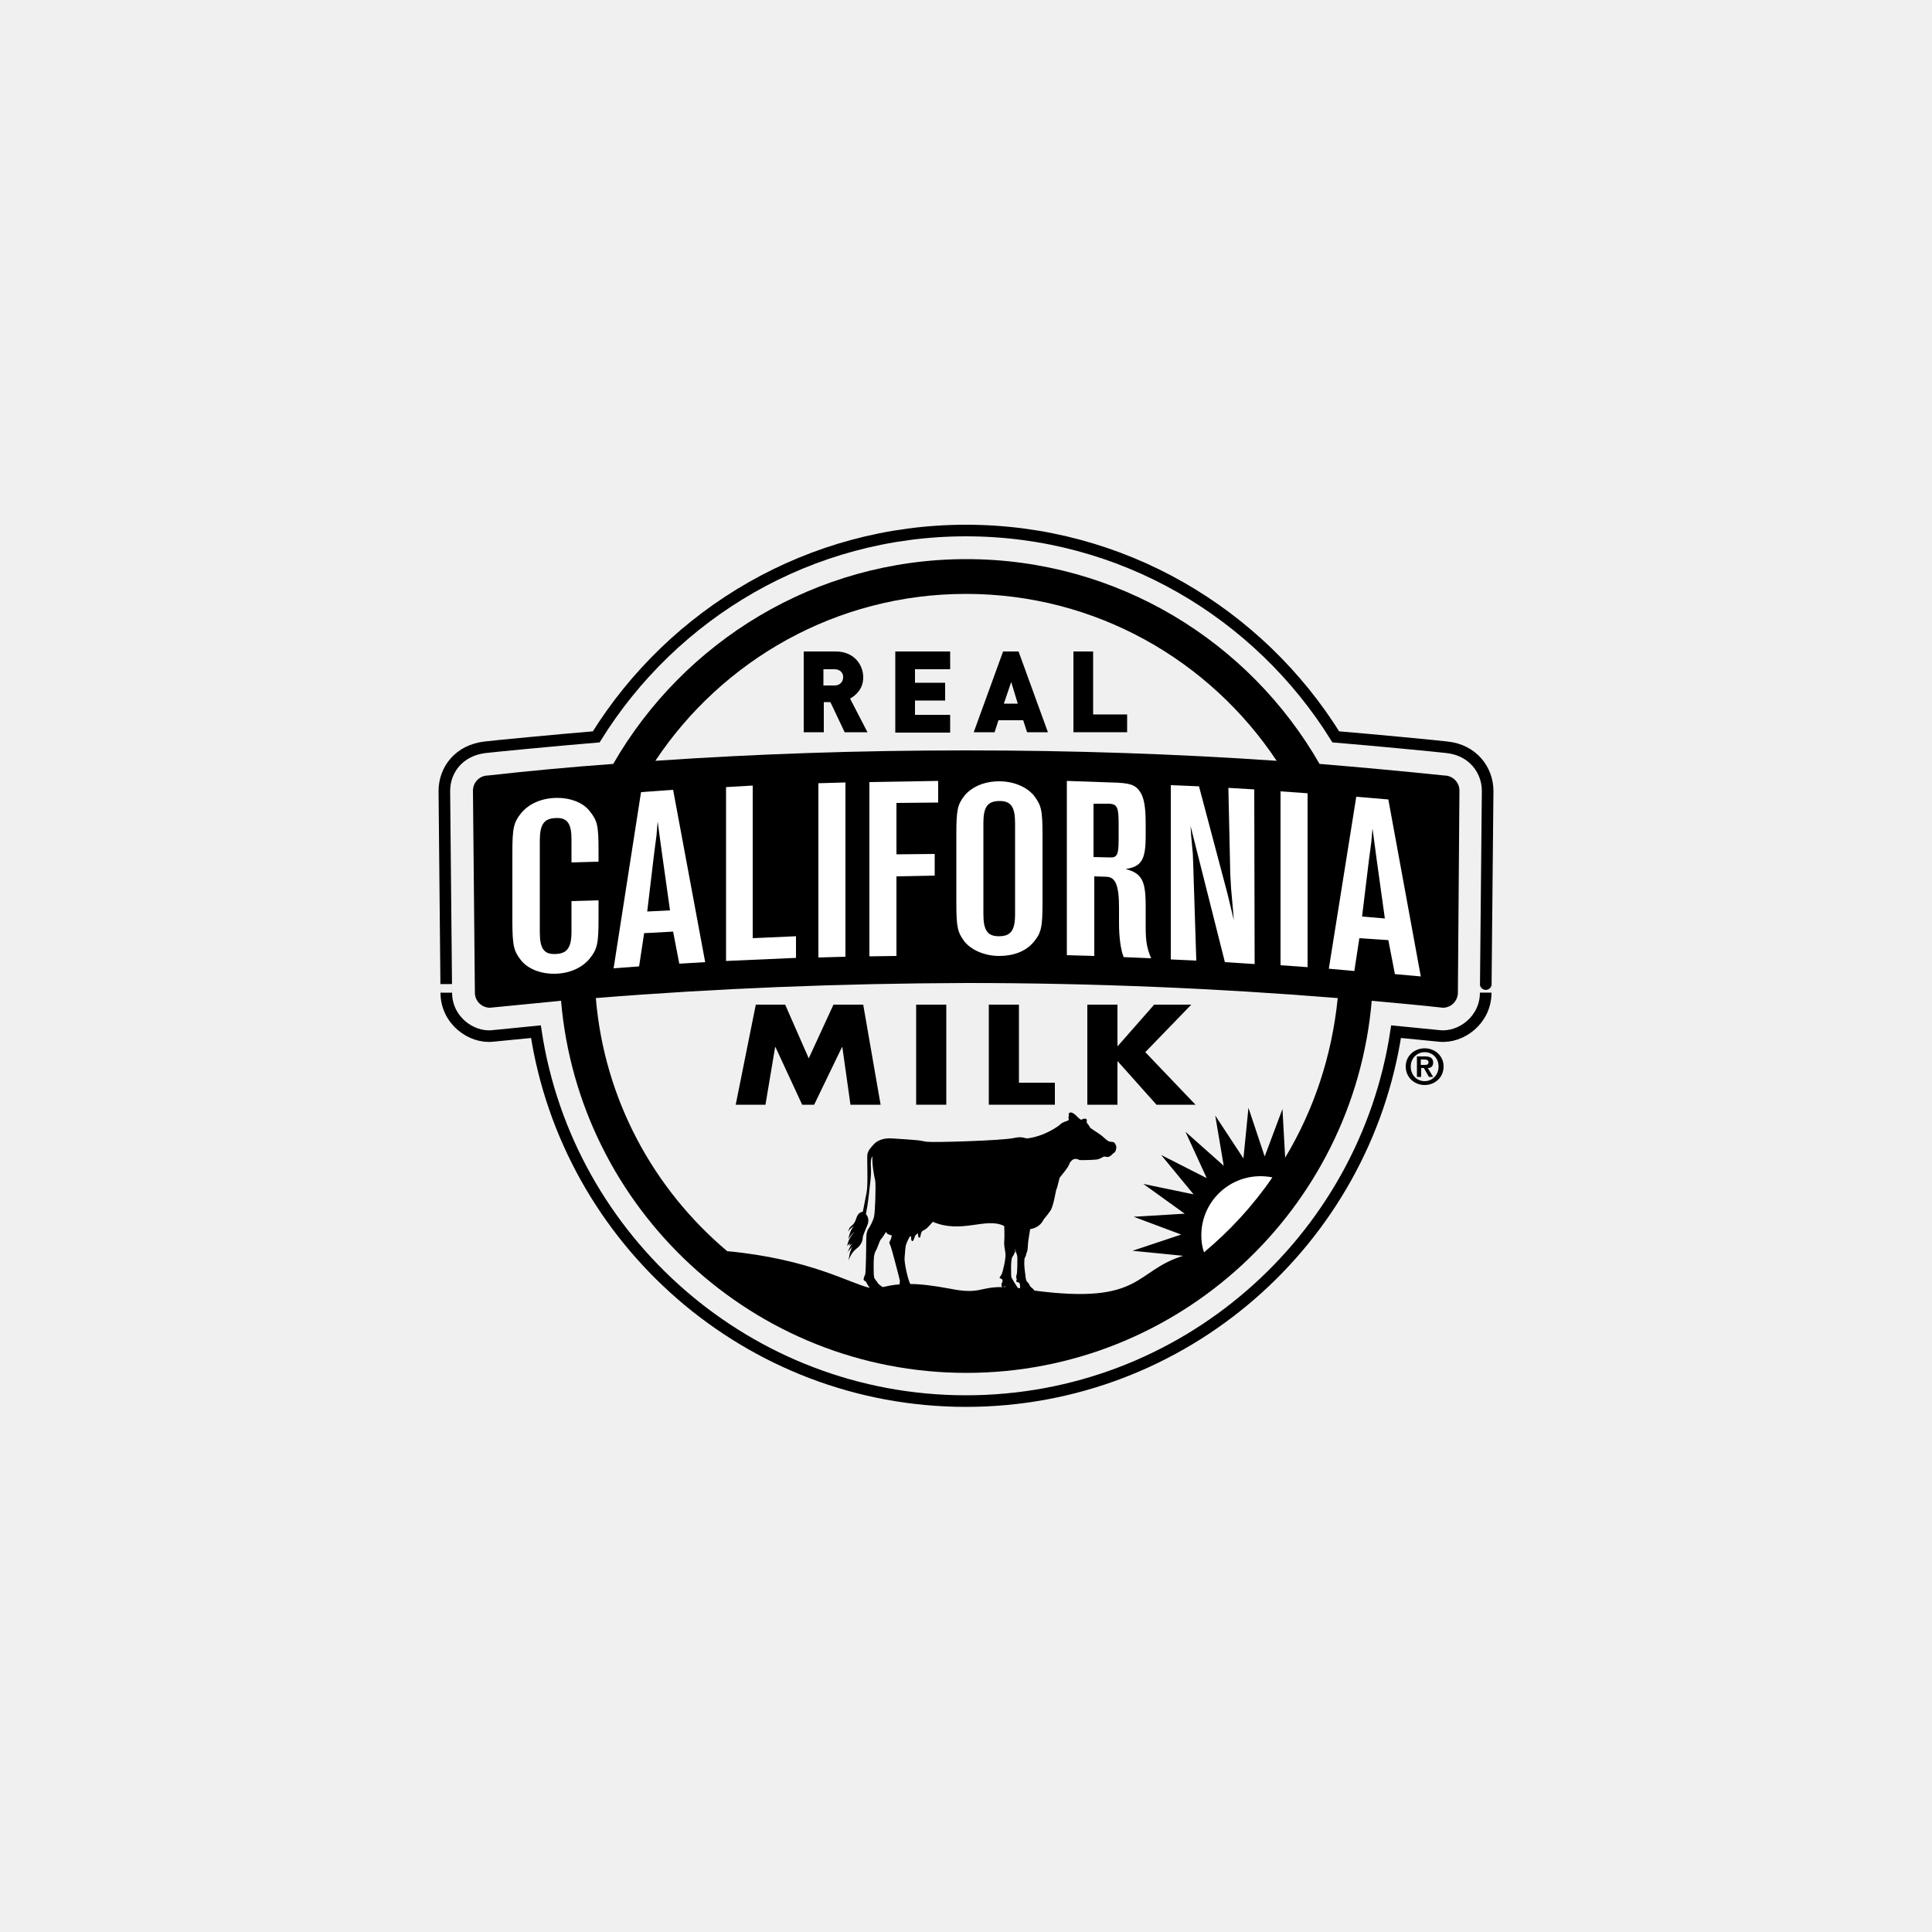
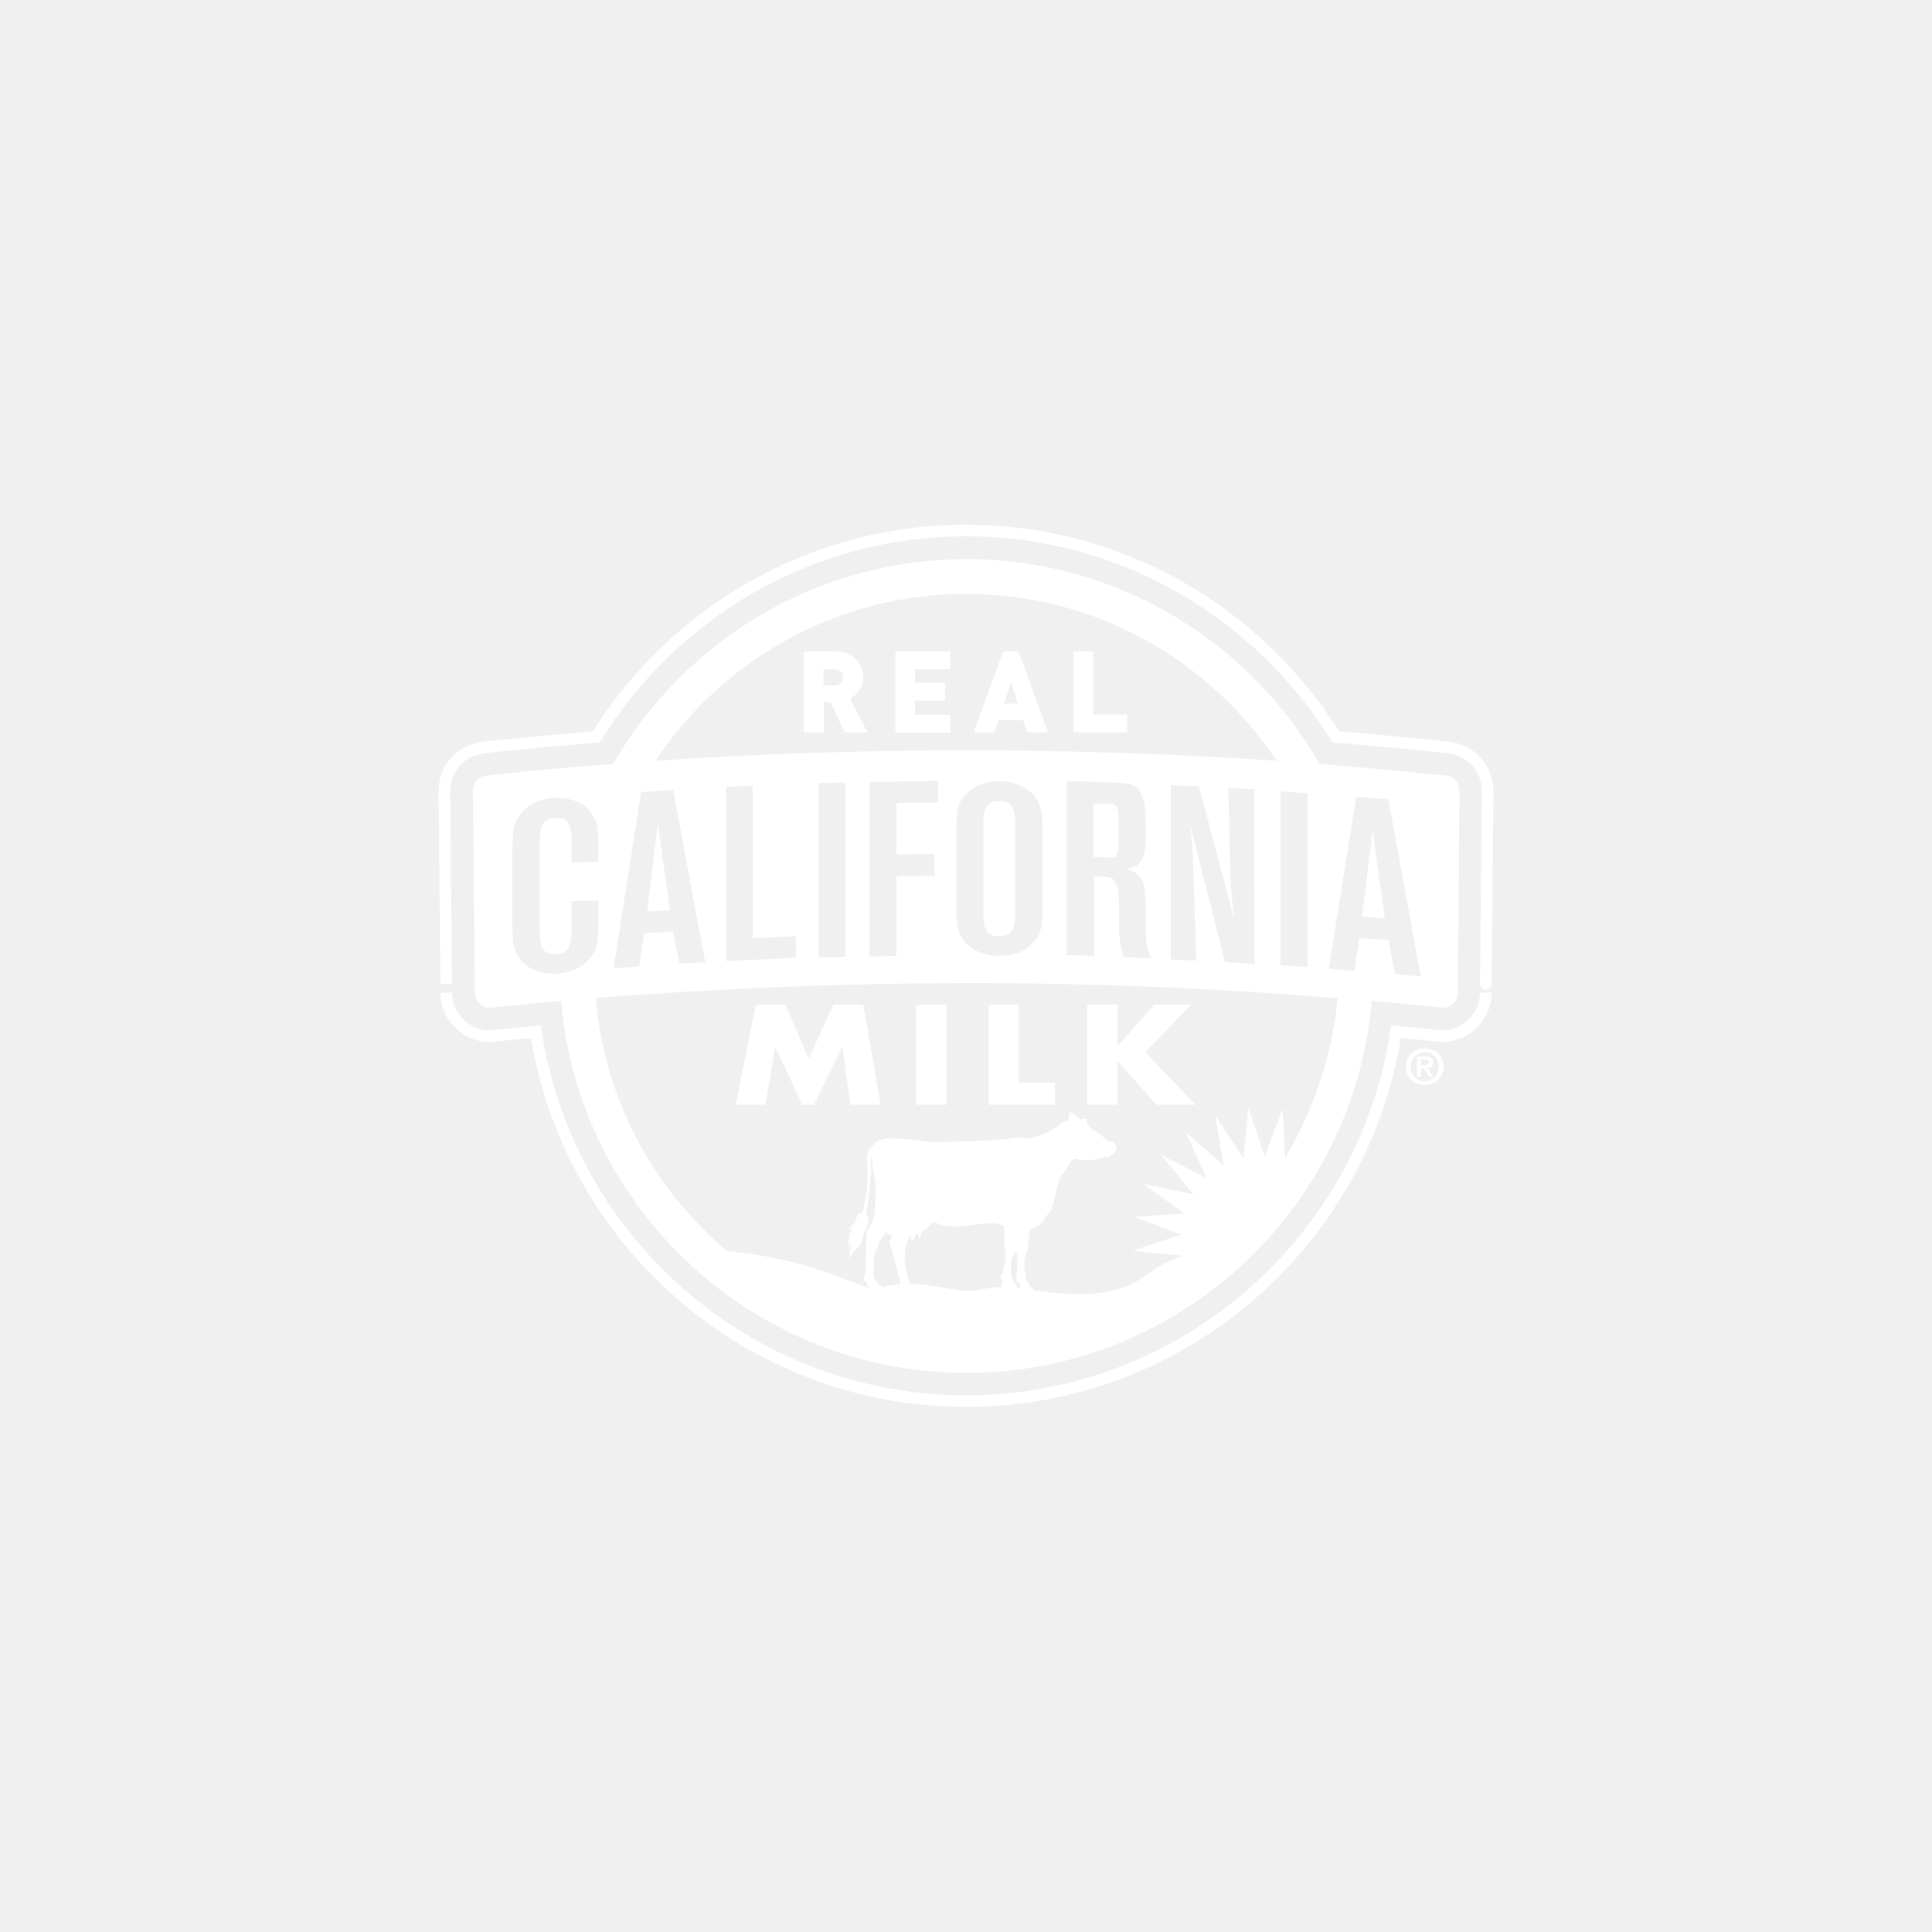
- <svg xmlns="http://www.w3.org/2000/svg" version="1.1" x="0px" y="0px" viewBox="0 0 500 500" style="enable-background:new 0 0 500 500;" xml:space="preserve">
+ <svg xmlns="http://www.w3.org/2000/svg" version="1.1" id="Layer_1" x="0px" y="0px" viewBox="-133 135 500 500" style="enable-background:new -133 135 500 500;" xml:space="preserve">
  <style type="text/css">
- 	.st0{fill-rule:evenodd;clip-rule:evenodd;}
- 	.st1{fill-rule:evenodd;clip-rule:evenodd;fill:#FFFFFF;}
- 	.st2{fill:none;stroke:#000000;stroke-width:3;}
- 	.st3{fill:#FFFFFF;}
- 	.st4{fill:none;}
- 	.st5{clip-path:url(#SVGID_2_);}
- 	.st6{fill-rule:evenodd;clip-rule:evenodd;fill:none;}
- 	.st7{enable-background:new    ;}
- 	.st8{stroke:#FFFFFF;stroke-width:0.45;stroke-miterlimit:3.864;}
- 	.st9{fill:#424242;}
- 	.st10{display:none;}
- 	.st11{fill:#E8E8E8;}
- 	.st12{fill:#B2B2B2;}
- 	.st13{fill:#262626;}
- 	.st14{fill:#C2C2C2;}
- 	.st15{fill:#383838;}
- 	.st16{fill:#FFFFFF;stroke:#000000;stroke-width:0.7;stroke-linecap:round;stroke-linejoin:round;}
- 	.st17{fill:#FFFFFF;stroke:#000000;stroke-width:1.5;stroke-linecap:round;stroke-linejoin:round;}
- 	.st18{fill:#FFFFFF;stroke:#000000;stroke-width:0.7;}
- 	.st19{fill:#BABABA;}
- 	.st20{fill:#939393;}
- 	.st21{fill:#E6E6E6;}
- 	.st22{fill:#545454;}
- 	.st23{filter:url(#Adobe_OpacityMaskFilter);}
- 	.st24{mask:url(#SVGID_3_);}
- 	.st25{fill:url(#SVGID_4_);}
- 	.st26{opacity:0.42;fill:url(#SVGID_5_);}
- 	.st27{fill:none;stroke:#FFFFFF;stroke-width:2;}
- 	.st28{fill:#FFFFFF;stroke:#000000;stroke-width:0.25;stroke-miterlimit:10;}
- 	.st29{fill:none;stroke:#000000;stroke-miterlimit:10;}
- 	.st30{fill:#F5F5F5;}
- 	.st31{fill:#FAFAFA;}
- 	.st32{fill:#ECECEC;}
- 	.st33{fill:#C1C1C1;}
- 	.st34{fill:#A5A5A5;}
- 	.st35{fill:#C3C3C3;}
- 	.st36{fill:#D0D0D0;}
- 	.st37{fill:#8C8C8C;}
- 	.st38{fill:#C0C0C0;}
- 	.st39{fill:#C5C5C5;}
- 	.st40{fill:#CBCBCB;}
- 	.st41{fill:#C9C9C9;}
- 	.st42{fill:#BFBFBF;}
- 	.st43{fill:#BDBDBD;}
- 	.st44{fill:#BCBCBC;}
- 	.st45{fill:#B9B9B9;}
- 	.st46{fill:#B8B8B8;}
- 	.st47{fill:#8B8B8B;}
- 	.st48{fill:#FCFCFC;}
- 	.st49{fill:#F7F7F7;}
- 	.st50{fill:#ADADAD;}
- 	.st51{fill:#CCCCCC;}
- 	.st52{fill:#E1E1E1;}
- 	.st53{fill:#D8D8D8;}
- 	.st54{fill:#CECECE;}
- 	.st55{fill:#EBEBEB;}
- 	.st56{fill:#CFCFCF;}
- 	.st57{fill:#A8A8A8;}
- 	.st58{fill:#A0A0A0;}
- 	.st59{fill:#AFAFAF;}
- 	.st60{fill:#B6B6B6;}
- 	.st61{fill:#ABABAB;}
- 	.st62{fill:#8A8A8A;}
- 	.st63{fill:#C6C6C6;}
- 	.st64{fill:#191919;}
- 	.st65{fill:#818181;}
- 	.st66{fill:#DEDEDE;}
- 	.st67{fill:#F1F1F1;}
- 	.st68{fill:#B7B7B7;}
- 	.st69{fill:#5A5A5A;}
- 	.st70{fill:#B5B5B5;}
- 	.st71{fill:#AAAAAA;}
- 	.st72{fill:#212121;}
- 	.st73{fill:#B1B1B1;}
- 	.st74{fill:#5B5B5B;}
- 	.st75{fill:#595959;}
- 	.st76{fill:#F8F8F8;}
- 	.st77{fill:#858585;}
- 	.st78{fill:#696969;}
- 	.st79{fill:#7C7C7C;}
- 	.st80{fill:#666666;}
- 	.st81{fill:#6F6F6F;}
- 	.st82{fill:#A2A2A2;}
- 	.st83{fill:#494949;}
- 	.st84{fill:#D4D4D4;}
- 	.st85{fill:#757575;}
- 	.st86{fill:#3E3E3E;}
- 	.st87{fill:#EDEDED;}
- 	.st88{fill:#111111;}
- 	.st89{fill:#F2F2F2;}
- 	.st90{fill:#FEFEFE;}
- 	.st91{fill:#898989;}
- 	.st92{fill:#040404;}
- 	.st93{fill:#8E8E8E;}
- 	.st94{fill:#080808;}
- 	.st95{fill:#8D8D8D;}
- 	.st96{fill:#929292;}
- 	.st97{fill:#8F8F8F;}
- 	.st98{fill:#242424;}
- 	.st99{fill:#2F2F2F;}
- 	.st100{fill:#181818;}
- 	.st101{fill:#3A3A3A;}
- 	.st102{fill:#A6A6A6;}
- 	.st103{fill:#141414;}
- 	.st104{fill:#B4B4B4;}
- 	.st105{fill:#787878;}
- 	.st106{fill:#585858;}
- 	.st107{fill:#1B1B1B;}
- 	.st108{fill:#4C4C4C;}
- 	.st109{fill:#CDCDCD;}
- 	.st110{fill:#7B7B7B;}
- 	.st111{fill:#888888;}
- 	.st112{fill:#161616;}
- 	.st113{fill:#636363;}
- 	.st114{fill:#515151;}
- 	.st115{fill:#151515;}
- 	.st116{fill:#1F1F1F;}
- 	.st117{fill:#0C0C0C;}
- 	.st118{fill:#838383;}
- 	.st119{fill:#444444;}
- 	.st120{fill:#101010;}
- 	.st121{fill:#010101;}
- 	.st122{fill:#282828;}
- 	.st123{fill:#5D5D5D;}
- 	.st124{fill:#828282;}
- 	.st125{fill:#7E7E7E;}
- 	.st126{fill:#727272;}
- 	.st127{fill:#555555;}
- 	.st128{fill:#2A2A2A;}
- 	.st129{fill:#434343;}
- 	.st130{fill:#5F5F5F;}
- 	.st131{fill:#878787;}
- 	.st132{fill:#4B4B4B;}
- 	.st133{fill:#767676;}
- 	.st134{fill:#BBBBBB;}
- 	.st135{fill:#050505;}
- 	.st136{fill:#0B0B0B;}
- 	.st137{fill:#252525;}
- 	.st138{fill:#808080;}
- 	.st139{fill:#969696;}
- 	.st140{fill:#737373;}
- 	.st141{fill:#3D3D3D;}
- 	.st142{fill:#5E5E5E;}
- 	.st143{fill:#484848;}
- 	.st144{fill:#232323;}
- 	.st145{fill:#747474;}
- 	.st146{fill:#505050;}
- 	.st147{fill:#454545;}
- 	.st148{fill:#171717;}
- 	.st149{fill:#7F7F7F;}
- 	.st150{fill:#3C3C3C;}
- 	.st151{fill:#B0B0B0;}
- 	.st152{fill:#A9A9A9;}
- 	.st153{fill:#222222;}
- 	.st154{fill:#575757;}
- 	.st155{fill:#4A4A4A;}
- 	.st156{fill:#7A7A7A;}
- 	.st157{fill:#404040;}
- 	.st158{fill:#646464;}
- 	.st159{fill:#1A1A1A;}
- 	.st160{fill:#303030;}
- 	.st161{fill:#343434;}
- 	.st162{fill:#979797;}
- 	.st163{fill:#DDDDDD;}
- 	.st164{fill:#CACACA;}
- 	.st165{fill:#D3D3D3;}
- 	.st166{fill:#ACACAC;}
- 	.st167{fill:#AEAEAE;}
- 	.st168{fill:#999999;}
- 	.st169{fill:#676767;}
- 	.st170{fill:#292929;}
- 	.st171{fill:#9E9E9E;}
- 	.st172{fill:#9A9A9A;}
- 	.st173{fill:#464646;}
- 	.st174{fill:#474747;}
- 	.st175{fill:#202020;}
- 	.st176{fill:#323232;}
- 	.st177{fill:#4E4E4E;}
- 	.st178{fill:#9D9D9D;}
- 	.st179{fill:#C7C7C7;}
- 	.st180{fill:#3B3B3B;}
- 	.st181{fill:#C8C8C8;}
- 	.st182{fill:#D2D2D2;}
- 	.st183{fill:#BEBEBE;}
- 	.st184{fill:#C4C4C4;}
- 	.st185{fill:#717171;}
- 	.st186{fill:#020202;}
- 	.st187{fill:#606060;}
- 	.st188{fill:#414141;}
- 	.st189{fill:#6B6B6B;}
- 	.st190{fill:#5C5C5C;}
- 	.st191{fill:#2E2E2E;}
- 	.st192{fill:#909090;}
- 	.st193{fill:#2C2C2C;}
- 	.st194{fill:#686868;}
- 	.st195{fill:#070707;}
- 	.st196{fill:#4D4D4D;}
- 	.st197{fill:#9C9C9C;}
- 	.st198{fill:#949494;}
- 	.st199{fill:#6C6C6C;}
- 	.st200{fill:#363636;}
- 	.st201{display:inline;}
- 	.st202{fill-rule:evenodd;clip-rule:evenodd;fill:#1683C6;}
+ 	.st0{fill:none;stroke:#FFFFFF;stroke-width:3;}
+ 	.st1{fill:#FFFFFF;}
</style>
-   <g id="Layer_1">
+   <g id="Layer_1_1_">
    <g>
-       <path class="st2" d="M250,362.6c-56.3,0-103.1-41.6-111.3-95.6c-3.7,0.4-7.5,0.7-11.2,1.1c-5.6,0.6-12-4.1-12-11.2    c0,0.1-0.5-52.2-0.5-52.2c0-5.5,3.8-10.5,10.5-11.3c1.4-0.2,19.1-1.9,28.8-2.7c19.9-32,55.3-53.4,95.7-53.4s75.8,21.4,95.7,53.4    c9.7,0.8,27.4,2.5,28.8,2.7c6.6,0.7,10.5,5.8,10.5,11.3c0,0-0.5,52.3-0.5,52.2c0,7.1-6.4,11.8-12,11.2c-3.7-0.4-7.4-0.7-11.2-1.1    C353.1,321.1,306.3,362.6,250,362.6z" />
+       <path class="st0" d="M117,497.6C60.7,497.6,13.9,456,5.7,402c-3.7,0.4-7.5,0.7-11.2,1.1c-5.6,0.6-12-4.1-12-11.2    c0,0.1-0.5-52.2-0.5-52.2c0-5.5,3.8-10.5,10.5-11.3c1.4-0.2,19.1-1.9,28.8-2.7c19.9-32,55.3-53.4,95.7-53.4s75.8,21.4,95.7,53.4    c9.7,0.8,27.4,2.5,28.8,2.7c6.6,0.7,10.5,5.8,10.5,11.3c0,0-0.5,52.3-0.5,52.2c0,7.1-6.4,11.8-12,11.2c-3.7-0.4-7.4-0.7-11.2-1.1    C220.1,456.1,173.3,497.6,117,497.6z" />
      <g>
        <g>
          <g>
-             <path d="M195.6,260h7.6l6.1,13.9l6.4-13.9h7.7l4.5,25.9h-7.8L218,271h-0.1l-7.2,14.9h-3.1l-6.9-14.9h-0.1l-2.5,14.9h-7.7       L195.6,260z" />
-             <path d="M244.9,285.9h-7.8V260h7.8V285.9z" />
-             <path d="M263.7,280.2h9.3v5.7h-17.1V260h7.8V280.2z" />
-             <path d="M298.7,260h9.6l-11.9,12.3l13,13.6h-10.1l-10-11.2h-0.1v11.2h-7.8V260h7.8v10.7h0.1L298.7,260z" />
+             <path class="st1" d="M62.6,395h7.6l6.1,13.9l6.4-13.9h7.7l4.5,25.9h-7.8L85,406h-0.1l-7.2,14.9h-3.1L67.7,406h-0.1l-2.5,14.9       h-7.7L62.6,395z" />
+             <path class="st1" d="M111.9,420.9h-7.8V395h7.8V420.9z" />
+             <path class="st1" d="M130.7,415.2h9.3v5.7h-17.1V395h7.8L130.7,415.2L130.7,415.2z" />
+             <path class="st1" d="M165.7,395h9.6l-11.9,12.3l13,13.6h-10.1l-10-11.2h-0.1v11.2h-7.8V395h7.8v10.7h0.1L165.7,395z" />
          </g>
          <g>
-             <path d="M218.6,189.5l-3.7-7.8h-1.7v7.8H208v-20.9h8.3c4.6,0,7.1,3.3,7.1,6.7c0,2.9-1.8,4.6-3.4,5.5l4.5,8.7H218.6z M216,173.2       h-2.9v4.2h2.9c1.4,0,2.2-1,2.2-2.1C218.3,174.2,217.4,173.2,216,173.2z" />
-             <path d="M231.7,189.5v-20.9h14.2v4.6h-9.1v3.5h7.8v4.6h-7.8v3.7h9.1v4.6H231.7z" />
-             <path d="M265.8,189.5l-1-3.1h-6.4l-1,3.1H252l7.6-20.9h4l7.6,20.9H265.8z M261.7,176.5l-1.9,5.6h3.6L261.7,176.5z" />
-             <path d="M277.8,189.5v-20.9h5.1v16.3h8.8v4.6H277.8z" />
-           </g>
-           <path d="M377.7,204.6c0-2.2-1.8-3.9-3.9-3.9l0,0c-10.6-1.1-21.4-2.1-32.3-3c-18.2-31.7-52.3-53-91.4-53      c-39.1,0-73.2,21.4-91.4,53c-11,0.8-21.8,1.8-32.4,3v0c-2.2,0-3.9,1.8-3.9,3.9l0,0l0.5,52.3l0,0c0,2.2,1.8,3.9,3.9,3.9l0,0      c6.1-0.6,12.2-1.2,18.4-1.8c4.6,53.9,49.9,96.3,104.9,96.3c55,0,100.3-42.4,104.9-96.3c6.2,0.6,12.3,1.1,18.4,1.8l0,0      c2.2,0,3.9-1.8,3.9-3.9c0,0,0,0,0,0L377.7,204.6L377.7,204.6z M250,153.7c33.6,0,63.1,17.2,80.4,43.2c-26-1.8-52.9-2.7-80.4-2.7      c-27.5,0-54.3,0.9-80.4,2.7C186.9,170.9,216.4,153.7,250,153.7z M232.8,332.4c-1.9,0.1-3.3,0.5-4.4,0.7c-0.5-0.4-1.1-0.8-1.2-1      c-0.2-0.4-0.6-0.8-0.9-1.3c-0.2-0.5-0.2-1.9-0.2-2.8c0-2.3,0-3.3,0.6-4.4c0.4-0.6,0.9-2.5,1.3-2.9c0.4-0.4,1.3-1.9,1.3-1.9      c0.4,0.9,1,0.6,1.5,1c0,0-0.2,1-0.5,1.4c-0.3,0.4,0,0.8,0.2,1.3c0.2,0.4,2.4,8.8,2.4,9C232.9,331.7,232.8,332.1,232.8,332.4z       M259.3,333c0.1,0,0.1,0.1,0.2,0.1c-6.1-0.1-5.8,2-13.7,0.4c-4.3-0.8-7.6-1.2-10.2-1.2c-0.6-0.9-1.6-5.5-1.5-6.7      c0.1-1.1,0.2-2.7,0.3-3.1c0-0.4,0.8-2.1,1-2.4c0.2-0.3,0.4-0.2,0.4,0.1c0,0.4,0,0.9,0.3,1c0.3,0.1,0.6-1,0.7-1.3      c0.1-0.3,0.7-0.7,0.7-0.7c0.2,0.2,0,1.1,0.4,1.1c0.2,0,0.3-0.2,0.3-0.4c0.3-1.2,0.2-1.2,1.2-1.7c0.6-0.3,2-2,2-2      c7.5,3.2,13.8-1.3,18.5,1.1c0,0,0.1,2.9,0,3.9c-0.1,1,0.1,1.8,0.3,3.1c0.2,1.3-0.7,5-1,5.5c-0.2,0.5-0.5,0.6-0.5,0.9      c0,0.2,0.5,0.1,0.7,0.5c0.2,0.4-0.1,0.8-0.2,1C259.2,332.4,259.1,332.7,259.3,333z M259.7,333c0.2,0,0.3-0.1,0.4-0.1      c0.1,0,0.1,0.1,0.2,0.1C260.1,333.1,259.9,333.1,259.7,333z M263.4,333.3c-0.4-0.7-1.7-2.5-1.7-3c0-0.5-0.2-4.2,0.3-5      c0.4-0.5,0.6-1.2,0.8-1.5c-0.1-0.1-0.1-0.2-0.2-0.3h0.3c0,0,0,0.1-0.1,0.3c0.2,0.4,0.5,1,0.5,1.8c0,0.8,0,3.8-0.2,4.3      c-0.2,0.5-0.1,0.8,0,1c0.1,0.2-0.1,0.5-0.1,0.7c0,0.2,0.5,0.2,0.8,0.4c0.2,0.2,0.2,1,0.2,1.4c0,0,0,0,0,0      C263.8,333.4,263.6,333.3,263.4,333.3z M332.6,299.6l-0.7-12.6l-4.6,12.3l-4.2-12.6l-1.3,13.1l-7.3-11.1l2.2,13l-9.9-8.8l5.5,12      l-11.8-6l8.4,10.2l-13-2.7l10.7,7.7l-13.2,0.8l12.3,4.6l-12.6,4.2l13.1,1.3c-12.7,3.9-10.4,12.7-38.5,9c-0.1-0.3-0.8-0.8-1-1      c-0.2-0.2-0.4-0.9-0.8-1.2c-0.3-0.2-0.5-1.1-0.5-1.5c0-0.4-0.4-2.3-0.3-3.8c0-0.5,0-0.9,0.3-1.3c0.2-0.4,0.1-0.6,0.3-1      c0.2-0.4,0.3-1.1,0.3-1.8c0-0.8,0.6-4.3,0.6-4.3c1.4-0.2,2.8-1,3.5-2.5c0.1-0.2,0.8-0.9,1.7-2.2c0.9-1.3,1.4-5.2,1.6-5.6      c0.2-0.3,0.7-2.6,0.8-2.9c0.1-0.3,1.4-1.7,2.1-2.8c0.7-1.1,0.3-1,1-1.7c0.7-0.8,1.8-0.4,2-0.2c0.3,0.1,4.5,0,4.9-0.2      c0.5-0.1,1.4-0.7,1.6-0.7s0.7,0.2,1,0.1c0.4,0,1-0.6,1.2-0.8c0.1-0.2,0.3-0.2,0.5-0.4c0.2-0.2,0.4-0.8,0.4-1.3      c0-0.5-0.4-1.2-0.7-1.3c-0.2-0.1-0.9-0.1-1.2-0.2c-0.3-0.1-1-0.7-1.9-1.5c-0.9-0.7-2.9-1.9-3-2.1c-0.5-1-0.7-0.9-0.8-1.2      c-0.2-0.4,0.1-0.6-0.1-0.9c-0.3-0.5-1.4,0.1-1.4,0.1c-0.1,0-0.9-0.6-1.2-1c-0.4-0.4-1-0.9-1.5-0.9c-0.4,0-0.6,0.3-0.5,0.7      c0.1,0.5-0.2,0.5-0.1,0.7c0.1,0.2,0.2,0.5-0.1,0.7c-0.4,0.2-1.2,0.3-1.9,0.9c-0.6,0.6-4.1,3.1-8.5,3.7c-0.8,0.1-1.3-0.6-3.5-0.1      c-3.2,0.7-20.7,1.2-22.4,1l-0.1,0c-0.5,0-1.7-0.4-3.6-0.5c-1.9-0.1-4.9-0.4-6.3-0.4c-2,0-3.5,0.9-4.1,1.7      c-0.5,0.6-1.2,1.2-1.5,2.3c-0.2,0.8,0.2,7.5-0.2,9.9c-0.3,1.5-1,5.1-1,5.1c-0.3,0.1-1.2,0.1-1.7,1.7c-0.5,1.7-1.2,1.8-1.6,2.3      c-0.4,0.5-0.5,1.3-0.5,1.3c0.2-0.7,1.1-1.4,1.5-1.6c-0.7,0.6-1.4,2.6-1.4,3.4c0.3-0.8,1.2-1.7,1.5-1.8c-0.9,0.8-1.8,2.5-1.8,3.6      c0.2-0.3,0.6-0.8,0.6-0.8c0,0.2-0.1,0.7-0.1,0.7c0.3-0.2,0.8-0.6,0.8-0.6c-0.8,0.9-1.3,2.5-1.3,2.5c0.3-0.8,1.3-1.6,1.3-1.6      c-0.7,0.9-1,3.5-1,3.5c0.1-0.4,0.8-2.1,2-3c1.6-1.2,1.7-2.6,1.7-3.1c0.1-0.5,0.5-1.4,1.2-3.1c0.7-1.7-0.4-2.8-0.4-2.8      c0.2-1,0.5-2.6,0.8-5.4c0.3-2.7,0.6-4.4,0.5-6.5c-0.2-2.8,0.4-3,0.4-3c-0.2,1.5,0.4,5.1,0.7,6.2c0.2,1.1,0,8.2-0.3,9.4      c-0.3,1.2-1.1,2.6-1.5,3.2c-0.4,0.6-0.5,1.4-0.5,2.3c0,0.9-0.1,9.2-0.3,9.5c-0.2,0.3-0.4,0.9-0.4,1.2c0,0.4,0.5,0.4,0.6,0.6      c0.1,0.2,0.5,1,1,1.6c-5-1.1-15.5-7.5-36.9-9.5c-19-16-31.8-39.2-34-65.5c30.9-2.5,63-3.8,96-3.9c33,0,65.1,1.4,96,3.9      C344.7,273.3,340,287.3,332.6,299.6z" />
-           <g>
-             <path class="st3" d="M154.9,237.6c0,6.6-0.3,8-2.3,10.5c-2,2.4-5.2,3.8-8.8,3.9c-3.6,0.1-7-1.1-8.9-3.4       c-1.9-2.4-2.3-3.7-2.3-10.3v-17.5c0-6.5,0.3-7.9,2.3-10.4c2-2.4,5.2-3.8,8.9-3.9c3.6-0.1,7,1.1,8.8,3.4c2,2.5,2.3,3.7,2.3,10.3       v2.8l-7,0.2v-6c0-4.1-1.1-5.6-4-5.5c-3.1,0.1-4.2,1.6-4.2,5.9v23.7c0,4.2,1.1,5.7,4,5.6c3.1-0.1,4.2-1.6,4.2-5.9v-7.8l7-0.2       V237.6z" />
-             <path class="st3" d="M166.7,241.5l-1.3,8.6l-6.6,0.5l7.1-45.6l8.3-0.6l8.3,44.6l-6.7,0.4l-1.6-8.3L166.7,241.5z M171.3,220.7       l-0.6-4.4l-0.5-3.7l-0.3,3.6l-0.6,4.6l-1.8,15.1l5.9-0.3L171.3,220.7z" />
-             <polygon class="st3" points="194.8,242.8 206,242.3 206,247.9 187.9,248.7 187.9,203.7 194.8,203.3      " />
-             <polygon class="st3" points="218.8,247.6 211.8,247.8 211.8,202.7 218.8,202.5      " />
-             <polygon class="st3" points="232,226.8 232,247.4 225,247.5 225,202.4 242.8,202.1 242.8,207.7 232,207.8 232,221.1 241.9,221        241.9,226.6      " />
-             <path class="st3" d="M269.8,233.4c0,6.6-0.3,8-2.3,10.4c-2,2.4-5.2,3.6-8.9,3.6c-3.6,0-7-1.4-8.9-3.6       c-1.9-2.5-2.2-3.8-2.2-10.3v-17.4c0-6.6,0.3-7.9,2.2-10.3c2-2.3,5.2-3.6,8.9-3.6c3.7,0,7,1.4,8.9,3.6c2,2.6,2.3,3.8,2.3,10.3       V233.4z M254.5,236.6c0,4.2,1.1,5.7,4,5.7c3.1,0,4.2-1.5,4.2-5.7V213c0-4.2-1.1-5.7-4-5.7c-3.1,0-4.2,1.5-4.2,5.7V236.6z" />
-             <path class="st3" d="M287.6,202.5c4.5,0.1,6.1,0.5,7.3,2.2c1.2,1.6,1.6,4.2,1.6,8.5v3.2c0,6.1-1.1,7.9-5.2,8.5       c4.2,1.1,5.2,3,5.2,9.5v5.6c0,3.9,0.4,5.5,1.4,8l-7.1-0.3c-0.8-2-1.2-5.3-1.2-8.8v-4c0-5.8-0.9-8-3.4-8l-3-0.1v20.6l-7.1-0.2       v-45.1L287.6,202.5z M283,221.8l4.1,0.1c2,0.1,2.4-0.6,2.4-4.6v-4.3c0-4-0.4-4.9-2.4-5L283,208V221.8z" />
-             <polygon class="st3" points="317,249 308.1,213.7 308.3,216.6 308.7,220.9 308.8,223.6 309.6,248.6 303,248.3 303,203.2        310.3,203.5 317.7,231.4 318.3,233.9 318.9,236.4 319.3,238.1 319.1,235.5 318.6,229.9 318.4,226.4 317.9,203.9 324.6,204.3        324.7,249.5      " />
-             <polygon class="st3" points="338.4,250.3 331.4,249.8 331.4,204.8 338.4,205.3      " />
-             <path class="st3" d="M351.8,242.8l-1.3,8.5l-6.6-0.6l7.1-44.5l8.3,0.7l8.4,45.8l-6.7-0.6l-1.7-8.8L351.8,242.8z M356.3,222.6       l-0.6-4.5l-0.5-3.7l-0.3,3.5l-0.6,4.5l-1.8,14.8l5.9,0.5L356.3,222.6z" />
+             <path class="st1" d="M85.6,324.5l-3.7-7.8h-1.7v7.8H75v-20.9h8.3c4.6,0,7.1,3.3,7.1,6.7c0,2.9-1.8,4.6-3.4,5.5l4.5,8.7H85.6z        M83,308.2h-2.9v4.2H83c1.4,0,2.2-1,2.2-2.1C85.3,309.2,84.4,308.2,83,308.2z" />
+             <path class="st1" d="M98.7,324.5v-20.9h14.2v4.6h-9.1v3.5h7.8v4.6h-7.8v3.7h9.1v4.6H98.7V324.5z" />
+             <path class="st1" d="M132.8,324.5l-1-3.1h-6.4l-1,3.1H119l7.6-20.9h4l7.6,20.9H132.8z M128.7,311.5l-1.9,5.6h3.6L128.7,311.5z" />
+             <path class="st1" d="M144.8,324.5v-20.9h5.1v16.3h8.8v4.6H144.8L144.8,324.5z" />
          </g>
          <g>
-             <path class="st3" d="M329.3,304.7c-1-0.2-2.1-0.3-3.1-0.3c-8.4,0-15.3,6.8-15.3,15.3c0,1.5,0.2,3,0.7,4.4       C318.3,318.5,324.3,312,329.3,304.7z" />
+             <polygon class="st1" points="38.3,355.7 37.7,351.3 37.2,347.6 36.9,351.2 36.3,355.8 34.5,370.9 40.4,370.6      " />
+             <path class="st1" d="M125.7,342.3c-3.1,0-4.2,1.5-4.2,5.7v23.6c0,4.2,1.1,5.7,4,5.7c3.1,0,4.2-1.5,4.2-5.7V348       C129.7,343.8,128.6,342.3,125.7,342.3z" />
+             <path class="st1" d="M154.1,343H150v13.8l4.1,0.1c2,0.1,2.4-0.6,2.4-4.6V348C156.5,344,156.1,343.1,154.1,343z" />
+             <g>
+               <path class="st1" d="M240.8,335.7c-10.6-1.1-21.4-2.1-32.3-3c-18.2-31.7-52.3-53-91.4-53c-39.1,0-73.2,21.4-91.4,53        c-11,0.8-21.8,1.8-32.4,3c-2.2,0-3.9,1.8-3.9,3.9l0.5,52.3c0,2.2,1.8,3.9,3.9,3.9c6.1-0.6,12.2-1.2,18.4-1.8        c4.6,53.9,49.9,96.3,104.9,96.3S217.4,447.9,222,394c6.2,0.6,12.3,1.1,18.4,1.8c2.2,0,3.9-1.8,3.9-3.9l0.4-52.3        C244.7,337.4,242.9,335.7,240.8,335.7z M198.4,339.8l7,0.5v45l-7-0.5V339.8z M117,288.7c33.6,0,63.1,17.2,80.4,43.2        c-26-1.8-52.9-2.7-80.4-2.7s-54.3,0.9-80.4,2.7C53.9,305.9,83.4,288.7,117,288.7z M175.3,351.6l0.4,4.3l0.1,2.7l0.8,25        l-6.6-0.3v-45.1l7.3,0.3l7.4,27.9l0.6,2.5l0.6,2.5l0.4,1.7l-0.2-2.6l-0.5-5.6l-0.2-3.5l-0.5-22.5l6.7,0.4l0.1,45.2L184,384        l-8.9-35.3L175.3,351.6z M153.2,361.9l-3-0.1v20.6l-7.1-0.2v-45.1l11.5,0.4c4.5,0.1,6.1,0.5,7.3,2.2c1.2,1.6,1.6,4.2,1.6,8.5        v3.2c0,6.1-1.1,7.9-5.2,8.5c4.2,1.1,5.2,3,5.2,9.5v5.6c0,3.9,0.4,5.5,1.4,8l-7.1-0.3c-0.8-2-1.2-5.3-1.2-8.8v-4        C156.6,364.1,155.7,361.9,153.2,361.9z M136.8,351.1v17.3c0,6.6-0.3,8-2.3,10.4c-2,2.4-5.2,3.6-8.9,3.6c-3.6,0-7-1.4-8.9-3.6        c-1.9-2.5-2.2-3.8-2.2-10.3v-17.4c0-6.6,0.3-7.9,2.2-10.3c2-2.3,5.2-3.6,8.9-3.6s7,1.4,8.9,3.6        C136.5,343.4,136.8,344.6,136.8,351.1z M108.9,356v5.6l-9.9,0.2v20.6l-7,0.1v-45.1l17.8-0.3v5.6L99,342.8v13.3L108.9,356z         M85.8,337.5v45.1l-7,0.2v-45.1L85.8,337.5z M73,377.3v5.6l-18.1,0.8v-45l6.9-0.4v39.5L73,377.3z M32.9,340l8.3-0.6l8.3,44.6        l-6.7,0.4l-1.6-8.3l-7.5,0.4l-1.3,8.6l-6.6,0.5L32.9,340z M10.8,387c-3.6,0.1-7-1.1-8.9-3.4c-1.9-2.4-2.3-3.7-2.3-10.3v-17.5        c0-6.5,0.3-7.9,2.3-10.4c2-2.4,5.2-3.8,8.9-3.9c3.6-0.1,7,1.1,8.8,3.4c2,2.5,2.3,3.7,2.3,10.3v2.8l-7,0.2v-6        c0-4.1-1.1-5.6-4-5.5c-3.1,0.1-4.2,1.6-4.2,5.9v23.7c0,4.2,1.1,5.7,4,5.6c3.1-0.1,4.2-1.6,4.2-5.9v-7.8l7-0.2v4.6        c0,6.6-0.3,8-2.3,10.5C17.6,385.5,14.4,386.9,10.8,387z M99.8,467.4c-1.9,0.1-3.3,0.5-4.4,0.7c-0.5-0.4-1.1-0.8-1.2-1        c-0.2-0.4-0.6-0.8-0.9-1.3c-0.2-0.5-0.2-1.9-0.2-2.8c0-2.3,0-3.3,0.6-4.4c0.4-0.6,0.9-2.5,1.3-2.9c0.4-0.4,1.3-1.9,1.3-1.9        c0.4,0.9,1,0.6,1.5,1c0,0-0.2,1-0.5,1.4c-0.3,0.4,0,0.8,0.2,1.3c0.2,0.4,2.4,8.8,2.4,9S99.8,467.1,99.8,467.4z M112.8,468.5        c-4.3-0.8-7.6-1.2-10.2-1.2c-0.6-0.9-1.6-5.5-1.5-6.7c0.1-1.1,0.2-2.7,0.3-3.1c0-0.4,0.8-2.1,1-2.4s0.4-0.2,0.4,0.1        c0,0.4,0,0.9,0.3,1c0.3,0.1,0.6-1,0.7-1.3c0.1-0.3,0.7-0.7,0.7-0.7c0.2,0.2,0,1.1,0.4,1.1c0.2,0,0.3-0.2,0.3-0.4        c0.3-1.2,0.2-1.2,1.2-1.7c0.6-0.3,2-2,2-2c7.5,3.2,13.8-1.3,18.5,1.1c0,0,0.1,2.9,0,3.9c-0.1,1,0.1,1.8,0.3,3.1        c0.2,1.3-0.7,5-1,5.5c-0.2,0.5-0.5,0.6-0.5,0.9c0,0.2,0.5,0.1,0.7,0.5c0.2,0.4-0.1,0.8-0.2,1c0,0.2-0.1,0.5,0.1,0.8        c0.1,0,0.1,0.1,0.2,0.1C120.4,468,120.7,470.1,112.8,468.5z M126.7,468c0.2,0,0.3-0.1,0.4-0.1c0.1,0,0.1,0.1,0.2,0.1        C127.1,468.1,126.9,468.1,126.7,468z M130.4,468.3c-0.4-0.7-1.7-2.5-1.7-3s-0.2-4.2,0.3-5c0.4-0.5,0.6-1.2,0.8-1.5        c0.2,0.4,0.5,1,0.5,1.8c0,0.8,0,3.8-0.2,4.3s-0.1,0.8,0,1c0.1,0.2-0.1,0.5-0.1,0.7s0.5,0.2,0.8,0.4c0.2,0.2,0.2,1,0.2,1.4        C130.8,468.4,130.6,468.3,130.4,468.3z M129.6,458.5h0.3c0,0,0,0.1-0.1,0.3C129.7,458.7,129.7,458.6,129.6,458.5z         M199.6,434.6l-0.7-12.6l-4.6,12.3l-4.2-12.6l-1.3,13.1l-7.3-11.1l2.2,13l-9.9-8.8l5.5,12l-11.8-6l8.4,10.2l-13-2.7l10.7,7.7        l-13.2,0.8l12.3,4.6l-12.6,4.2l13.1,1.3c-12.7,3.9-10.4,12.7-38.5,9c-0.1-0.3-0.8-0.8-1-1s-0.4-0.9-0.8-1.2        c-0.3-0.2-0.5-1.1-0.5-1.5c0-0.4-0.4-2.3-0.3-3.8c0-0.5,0-0.9,0.3-1.3c0.2-0.4,0.1-0.6,0.3-1c0.2-0.4,0.3-1.1,0.3-1.8        c0-0.8,0.6-4.3,0.6-4.3c1.4-0.2,2.8-1,3.5-2.5c0.1-0.2,0.8-0.9,1.7-2.2c0.9-1.3,1.4-5.2,1.6-5.6c0.2-0.3,0.7-2.6,0.8-2.9        c0.1-0.3,1.4-1.7,2.1-2.8c0.7-1.1,0.3-1,1-1.7c0.7-0.8,1.8-0.4,2-0.2c0.3,0.1,4.5,0,4.9-0.2c0.5-0.1,1.4-0.7,1.6-0.7        s0.7,0.2,1,0.1c0.4,0,1-0.6,1.2-0.8c0.1-0.2,0.3-0.2,0.5-0.4c0.2-0.2,0.4-0.8,0.4-1.3s-0.4-1.2-0.7-1.3        c-0.2-0.1-0.9-0.1-1.2-0.2c-0.3-0.1-1-0.7-1.9-1.5c-0.9-0.7-2.9-1.9-3-2.1c-0.5-1-0.7-0.9-0.8-1.2c-0.2-0.4,0.1-0.6-0.1-0.9        c-0.3-0.5-1.4,0.1-1.4,0.1c-0.1,0-0.9-0.6-1.2-1c-0.4-0.4-1-0.9-1.5-0.9c-0.4,0-0.6,0.3-0.5,0.7c0.1,0.5-0.2,0.5-0.1,0.7        c0.1,0.2,0.2,0.5-0.1,0.7c-0.4,0.2-1.2,0.3-1.9,0.9c-0.6,0.6-4.1,3.1-8.5,3.7c-0.8,0.1-1.3-0.6-3.5-0.1        c-3.2,0.7-20.7,1.2-22.4,1H107c-0.5,0-1.7-0.4-3.6-0.5c-1.9-0.1-4.9-0.4-6.3-0.4c-2,0-3.5,0.9-4.1,1.7        c-0.5,0.6-1.2,1.2-1.5,2.3c-0.2,0.8,0.2,7.5-0.2,9.9c-0.3,1.5-1,5.1-1,5.1c-0.3,0.1-1.2,0.1-1.7,1.7c-0.5,1.7-1.2,1.8-1.6,2.3        s-0.5,1.3-0.5,1.3c0.2-0.7,1.1-1.4,1.5-1.6c-0.7,0.6-1.4,2.6-1.4,3.4c0.3-0.8,1.2-1.7,1.5-1.8c-0.9,0.8-1.8,2.5-1.8,3.6        c0.2-0.3,0.6-0.8,0.6-0.8c0,0.2-0.1,0.7-0.1,0.7c0.3-0.2,0.8-0.6,0.8-0.6c-0.8,0.9-1.3,2.5-1.3,2.5c0.3-0.8,1.3-1.6,1.3-1.6        c-0.7,0.9-1,3.5-1,3.5c0.1-0.4,0.8-2.1,2-3c1.6-1.2,1.7-2.6,1.7-3.1c0.1-0.5,0.5-1.4,1.2-3.1s-0.4-2.8-0.4-2.8        c0.2-1,0.5-2.6,0.8-5.4c0.3-2.7,0.6-4.4,0.5-6.5c-0.2-2.8,0.4-3,0.4-3c-0.2,1.5,0.4,5.1,0.7,6.2c0.2,1.1,0,8.2-0.3,9.4        c-0.3,1.2-1.1,2.6-1.5,3.2c-0.4,0.6-0.5,1.4-0.5,2.3c0,0.9-0.1,9.2-0.3,9.5c-0.2,0.3-0.4,0.9-0.4,1.2c0,0.4,0.5,0.4,0.6,0.6        c0.1,0.2,0.5,1,1,1.6c-5-1.1-15.5-7.5-36.9-9.5c-19-16-31.8-39.2-34-65.5c30.9-2.5,63-3.8,96-3.9c33,0,65.1,1.4,96,3.9        C211.7,408.3,207,422.3,199.6,434.6z M228,387.1l-1.7-8.8l-7.5-0.5l-1.3,8.5l-6.6-0.6l7.1-44.5l8.3,0.7l8.4,45.8L228,387.1z" />
+               <polygon class="st1" points="222.7,353.1 222.2,349.4 221.9,352.9 221.3,357.4 219.5,372.2 225.4,372.7 223.3,357.6       " />
+             </g>
+           </g>
+           <g>
+             <path class="st1" d="M196.3,439.7c-1-0.2-2.1-0.3-3.1-0.3c-8.4,0-15.3,6.8-15.3,15.3c0,1.5,0.2,3,0.7,4.4       C185.3,453.5,191.3,447,196.3,439.7z" />
          </g>
        </g>
      </g>
      <g>
-         <path d="M368.7,271.3c2.6,0,4.9,1.9,4.9,4.7c0,2.9-2.3,4.8-4.9,4.8c-2.6,0-4.9-1.9-4.9-4.8C363.8,273.2,366.1,271.3,368.7,271.3z      M368.7,279.8c2,0,3.6-1.6,3.6-3.8c0-2.2-1.6-3.7-3.6-3.7c-2,0-3.6,1.6-3.6,3.7C365.1,278.3,366.7,279.8,368.7,279.8z      M366.8,273.4h2c1.3,0,2.1,0.4,2.1,1.6c0,1-0.6,1.4-1.4,1.4l1.4,2.3h-1.1l-1.3-2.3h-0.7v2.3h-1.1V273.4z M367.8,275.6h0.9     c0.6,0,1-0.1,1-0.7c0-0.6-0.6-0.7-1.1-0.7h-0.9V275.6z" />
+         <path class="st1" d="M235.7,406.3c2.6,0,4.9,1.9,4.9,4.7c0,2.9-2.3,4.8-4.9,4.8s-4.9-1.9-4.9-4.8     C230.8,408.2,233.1,406.3,235.7,406.3z M235.7,414.8c2,0,3.6-1.6,3.6-3.8c0-2.2-1.6-3.7-3.6-3.7s-3.6,1.6-3.6,3.7     C232.1,413.3,233.7,414.8,235.7,414.8z M233.8,408.4h2c1.3,0,2.1,0.4,2.1,1.6c0,1-0.6,1.4-1.4,1.4l1.4,2.3h-1.1l-1.3-2.3h-0.7     v2.3h-1.1v-5.3H233.8z M234.8,410.6h0.9c0.6,0,1-0.1,1-0.7s-0.6-0.7-1.1-0.7h-0.9v1.4H234.8z" />
      </g>
    </g>
  </g>
  <g id="Layer_2">
</g>
</svg>
